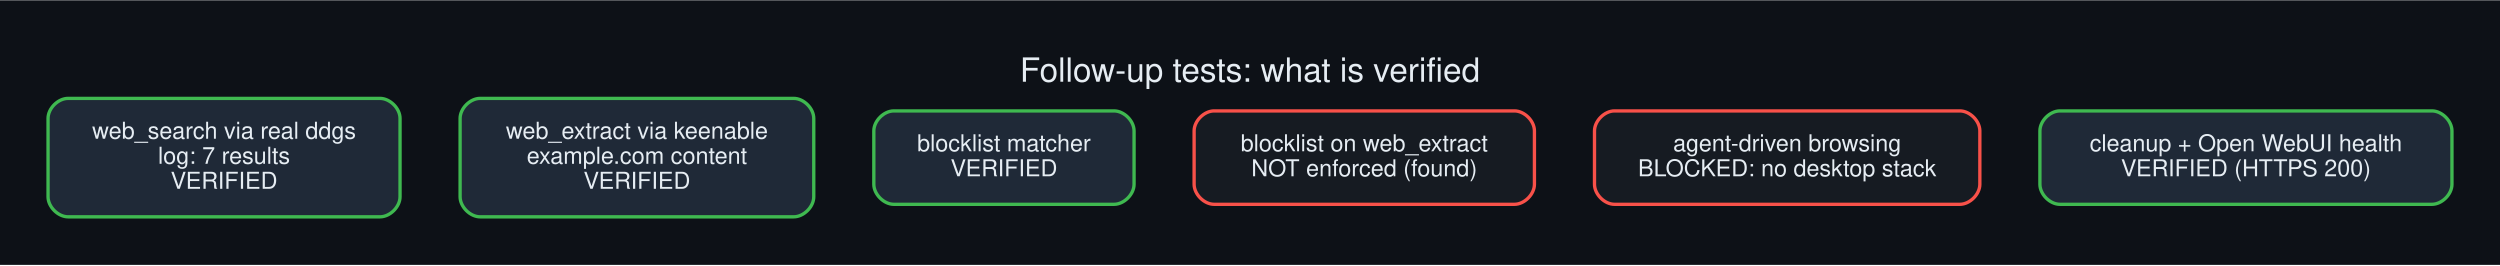
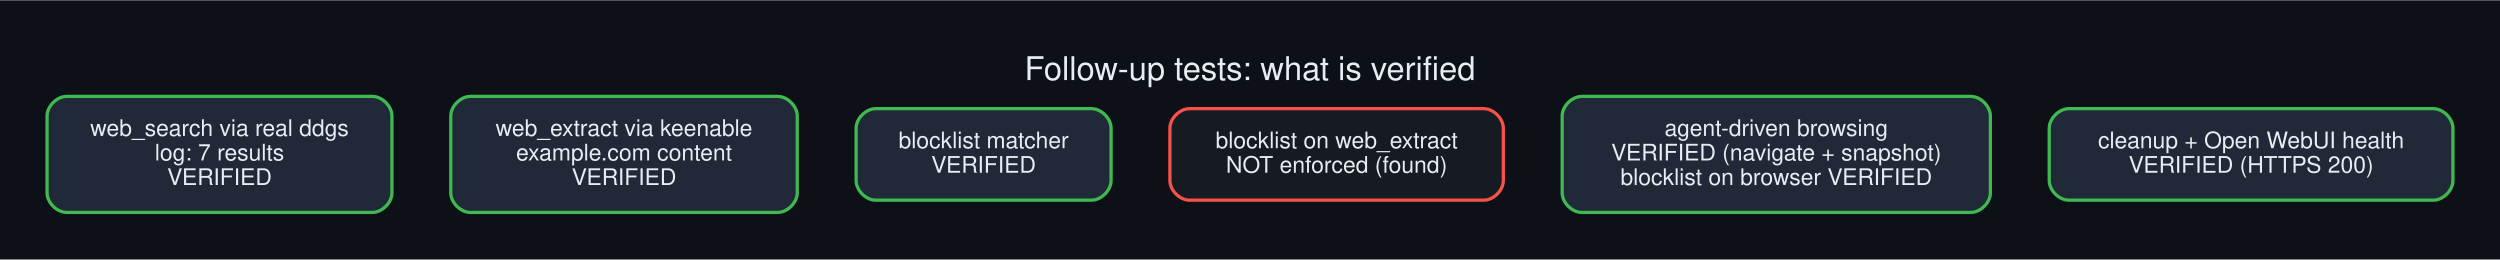
- <svg xmlns="http://www.w3.org/2000/svg" width="1499pt" height="159pt" viewBox="0.00 0.00 1498.60 158.60">
+ <svg xmlns="http://www.w3.org/2000/svg" width="1530pt" height="159pt" viewBox="0.00 0.00 1529.60 158.60">
  <g id="graph0" class="graph" transform="scale(1 1) rotate(0) translate(28.8 129.8)">
-     <polygon fill="#0d1117" stroke="transparent" points="-28.8,28.8 -28.8,-129.8 1469.8,-129.8 1469.8,28.8 -28.8,28.8" />
-     <text text-anchor="middle" x="720.5" y="-81" font-family="Helvetica,sans-Serif" font-size="20.00" fill="#e6edf3">Follow-up tests: what is verified</text>
+     <polygon fill="#0d1117" stroke="transparent" points="-28.8,28.8 -28.8,-129.8 1500.8,-129.8 1500.8,28.8 -28.8,28.8" />
+     <text text-anchor="middle" x="736" y="-81" font-family="Helvetica,sans-Serif" font-size="20.00" fill="#e6edf3">Follow-up tests: what is verified</text>
    <g id="node1" class="node">
      <path fill="#1f2937" stroke="#3fb950" stroke-width="2" d="M199,-71C199,-71 12,-71 12,-71 6,-71 0,-65 0,-59 0,-59 0,-12 0,-12 0,-6 6,0 12,0 12,0 199,0 199,0 205,0 211,-6 211,-12 211,-12 211,-59 211,-59 211,-65 205,-71 199,-71" />
      <text text-anchor="middle" x="105.5" y="-46.8" font-family="Helvetica,sans-Serif" font-size="14.00" fill="#e6edf3">web_search via real ddgs</text>
      <text text-anchor="middle" x="105.5" y="-31.8" font-family="Helvetica,sans-Serif" font-size="14.00" fill="#e6edf3">log: 7 results</text>
      <text text-anchor="middle" x="105.5" y="-16.8" font-family="Helvetica,sans-Serif" font-size="14.00" fill="#e6edf3">VERIFIED</text>
    </g>
    <g id="node2" class="node">
      <path fill="#1f2937" stroke="#3fb950" stroke-width="2" d="M447,-71C447,-71 259,-71 259,-71 253,-71 247,-65 247,-59 247,-59 247,-12 247,-12 247,-6 253,0 259,0 259,0 447,0 447,0 453,0 459,-6 459,-12 459,-12 459,-59 459,-59 459,-65 453,-71 447,-71" />
      <text text-anchor="middle" x="353" y="-46.8" font-family="Helvetica,sans-Serif" font-size="14.00" fill="#e6edf3">web_extract via keenable</text>
      <text text-anchor="middle" x="353" y="-31.8" font-family="Helvetica,sans-Serif" font-size="14.00" fill="#e6edf3">example.com content</text>
      <text text-anchor="middle" x="353" y="-16.8" font-family="Helvetica,sans-Serif" font-size="14.00" fill="#e6edf3">VERIFIED</text>
    </g>
    <g id="node3" class="node">
      <path fill="#1f2937" stroke="#3fb950" stroke-width="2" d="M639,-63.5C639,-63.5 507,-63.5 507,-63.5 501,-63.5 495,-57.5 495,-51.5 495,-51.5 495,-19.5 495,-19.5 495,-13.5 501,-7.5 507,-7.5 507,-7.5 639,-7.5 639,-7.5 645,-7.5 651,-13.5 651,-19.5 651,-19.5 651,-51.5 651,-51.5 651,-57.5 645,-63.5 639,-63.5" />
      <text text-anchor="middle" x="573" y="-39.3" font-family="Helvetica,sans-Serif" font-size="14.00" fill="#e6edf3">blocklist matcher</text>
      <text text-anchor="middle" x="573" y="-24.3" font-family="Helvetica,sans-Serif" font-size="14.00" fill="#e6edf3">VERIFIED</text>
    </g>
    <g id="node4" class="node">
      <path fill="#161b22" stroke="#f85149" stroke-width="2" d="M879,-63.5C879,-63.5 699,-63.5 699,-63.5 693,-63.5 687,-57.5 687,-51.5 687,-51.5 687,-19.5 687,-19.5 687,-13.5 693,-7.5 699,-7.5 699,-7.5 879,-7.5 879,-7.5 885,-7.5 891,-13.5 891,-19.5 891,-19.5 891,-51.5 891,-51.5 891,-57.5 885,-63.5 879,-63.5" />
      <text text-anchor="middle" x="789" y="-39.3" font-family="Helvetica,sans-Serif" font-size="14.00" fill="#e6edf3">blocklist on web_extract</text>
      <text text-anchor="middle" x="789" y="-24.3" font-family="Helvetica,sans-Serif" font-size="14.00" fill="#e6edf3">NOT enforced (found)</text>
    </g>
    <g id="node5" class="node">
-       <path fill="#161b22" stroke="#f85149" stroke-width="2" d="M1146,-63.5C1146,-63.5 939,-63.5 939,-63.5 933,-63.5 927,-57.5 927,-51.5 927,-51.5 927,-19.5 927,-19.5 927,-13.5 933,-7.5 939,-7.5 939,-7.5 1146,-7.5 1146,-7.5 1152,-7.5 1158,-13.5 1158,-19.5 1158,-19.5 1158,-51.5 1158,-51.5 1158,-57.5 1152,-63.5 1146,-63.5" />
-       <text text-anchor="middle" x="1042.5" y="-39.3" font-family="Helvetica,sans-Serif" font-size="14.00" fill="#e6edf3">agent-driven browsing</text>
-       <text text-anchor="middle" x="1042.5" y="-24.3" font-family="Helvetica,sans-Serif" font-size="14.00" fill="#e6edf3">BLOCKED: no desktop stack</text>
+       <path fill="#1f2937" stroke="#3fb950" stroke-width="2" d="M1177,-71C1177,-71 939,-71 939,-71 933,-71 927,-65 927,-59 927,-59 927,-12 927,-12 927,-6 933,0 939,0 939,0 1177,0 1177,0 1183,0 1189,-6 1189,-12 1189,-12 1189,-59 1189,-59 1189,-65 1183,-71 1177,-71" />
+       <text text-anchor="middle" x="1058" y="-46.8" font-family="Helvetica,sans-Serif" font-size="14.00" fill="#e6edf3">agent-driven browsing</text>
+       <text text-anchor="middle" x="1058" y="-31.8" font-family="Helvetica,sans-Serif" font-size="14.00" fill="#e6edf3">VERIFIED (navigate + snapshot)</text>
+       <text text-anchor="middle" x="1058" y="-16.8" font-family="Helvetica,sans-Serif" font-size="14.00" fill="#e6edf3">blocklist on browser VERIFIED</text>
    </g>
    <g id="node6" class="node">
-       <path fill="#1f2937" stroke="#3fb950" stroke-width="2" d="M1429,-63.5C1429,-63.5 1206,-63.5 1206,-63.5 1200,-63.5 1194,-57.5 1194,-51.5 1194,-51.5 1194,-19.5 1194,-19.5 1194,-13.5 1200,-7.5 1206,-7.5 1206,-7.5 1429,-7.5 1429,-7.5 1435,-7.5 1441,-13.5 1441,-19.5 1441,-19.5 1441,-51.5 1441,-51.5 1441,-57.5 1435,-63.5 1429,-63.5" />
-       <text text-anchor="middle" x="1317.5" y="-39.3" font-family="Helvetica,sans-Serif" font-size="14.00" fill="#e6edf3">cleanup + Open WebUI health</text>
-       <text text-anchor="middle" x="1317.5" y="-24.3" font-family="Helvetica,sans-Serif" font-size="14.00" fill="#e6edf3">VERIFIED (HTTPS 200)</text>
+       <path fill="#1f2937" stroke="#3fb950" stroke-width="2" d="M1460,-63.5C1460,-63.5 1237,-63.5 1237,-63.5 1231,-63.5 1225,-57.5 1225,-51.5 1225,-51.5 1225,-19.5 1225,-19.5 1225,-13.5 1231,-7.5 1237,-7.5 1237,-7.5 1460,-7.5 1460,-7.5 1466,-7.5 1472,-13.5 1472,-19.5 1472,-19.5 1472,-51.5 1472,-51.5 1472,-57.5 1466,-63.5 1460,-63.5" />
+       <text text-anchor="middle" x="1348.5" y="-39.3" font-family="Helvetica,sans-Serif" font-size="14.00" fill="#e6edf3">cleanup + Open WebUI health</text>
+       <text text-anchor="middle" x="1348.5" y="-24.3" font-family="Helvetica,sans-Serif" font-size="14.00" fill="#e6edf3">VERIFIED (HTTPS 200)</text>
    </g>
  </g>
</svg>
